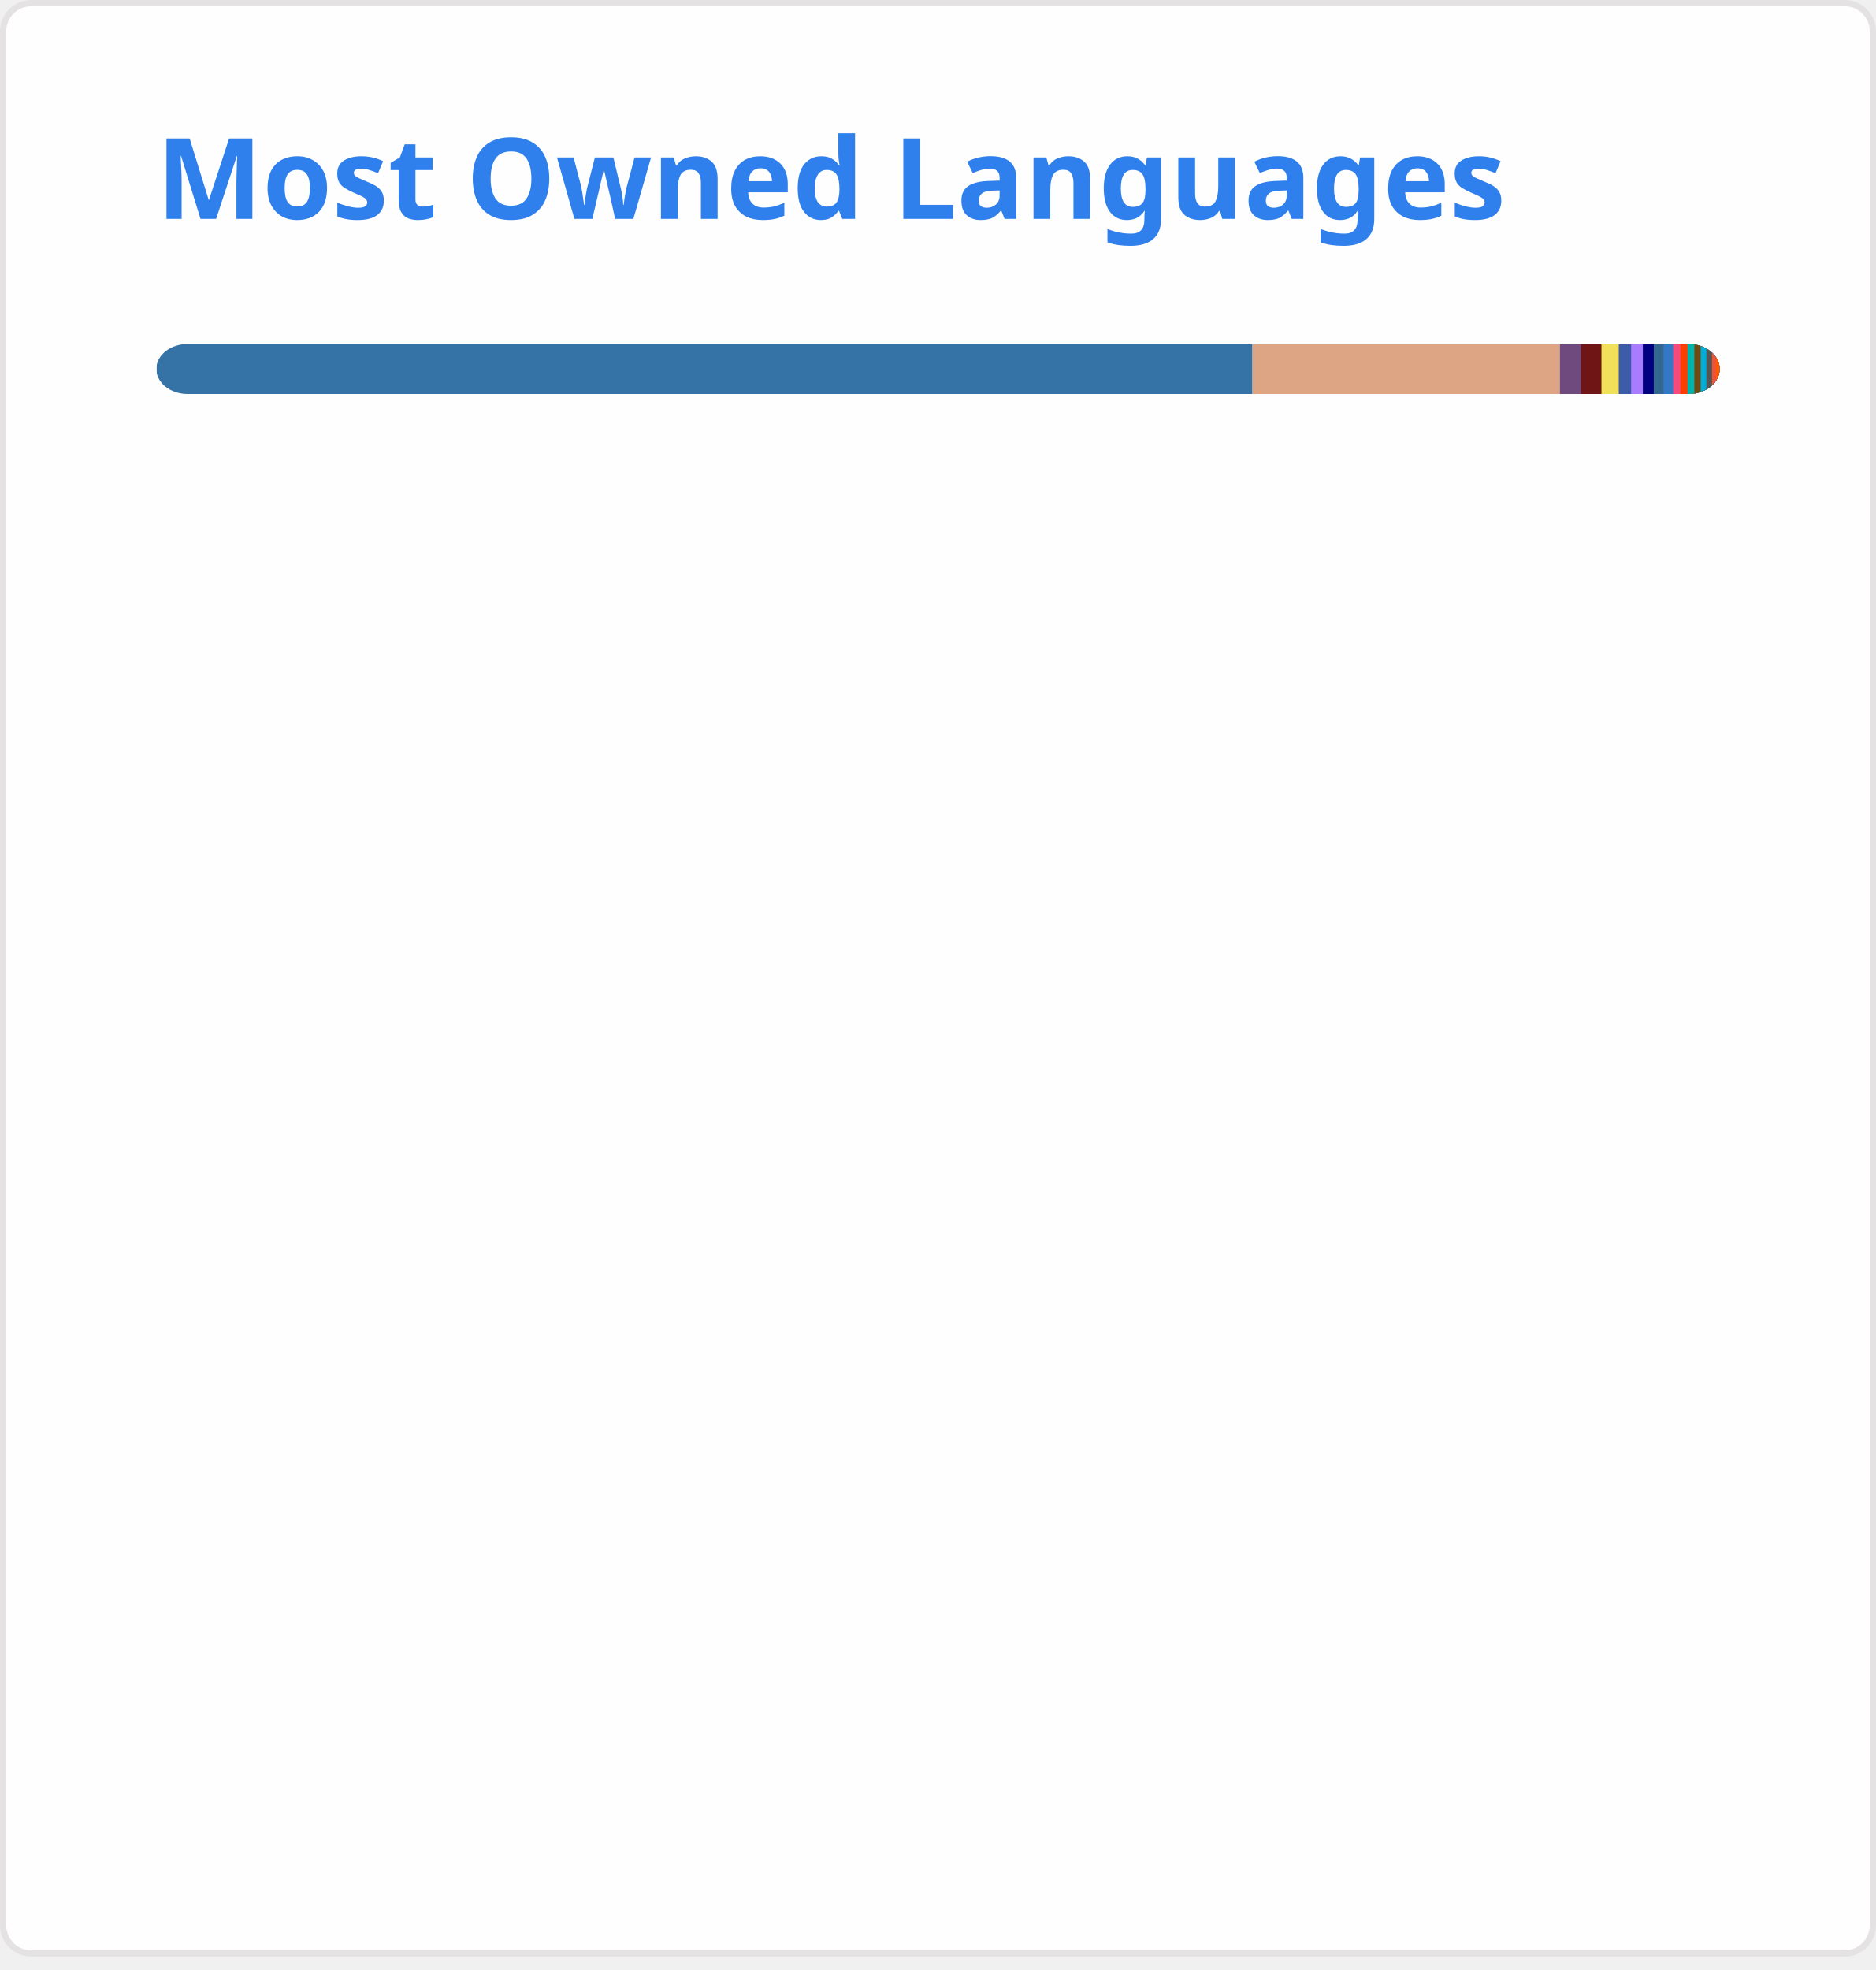
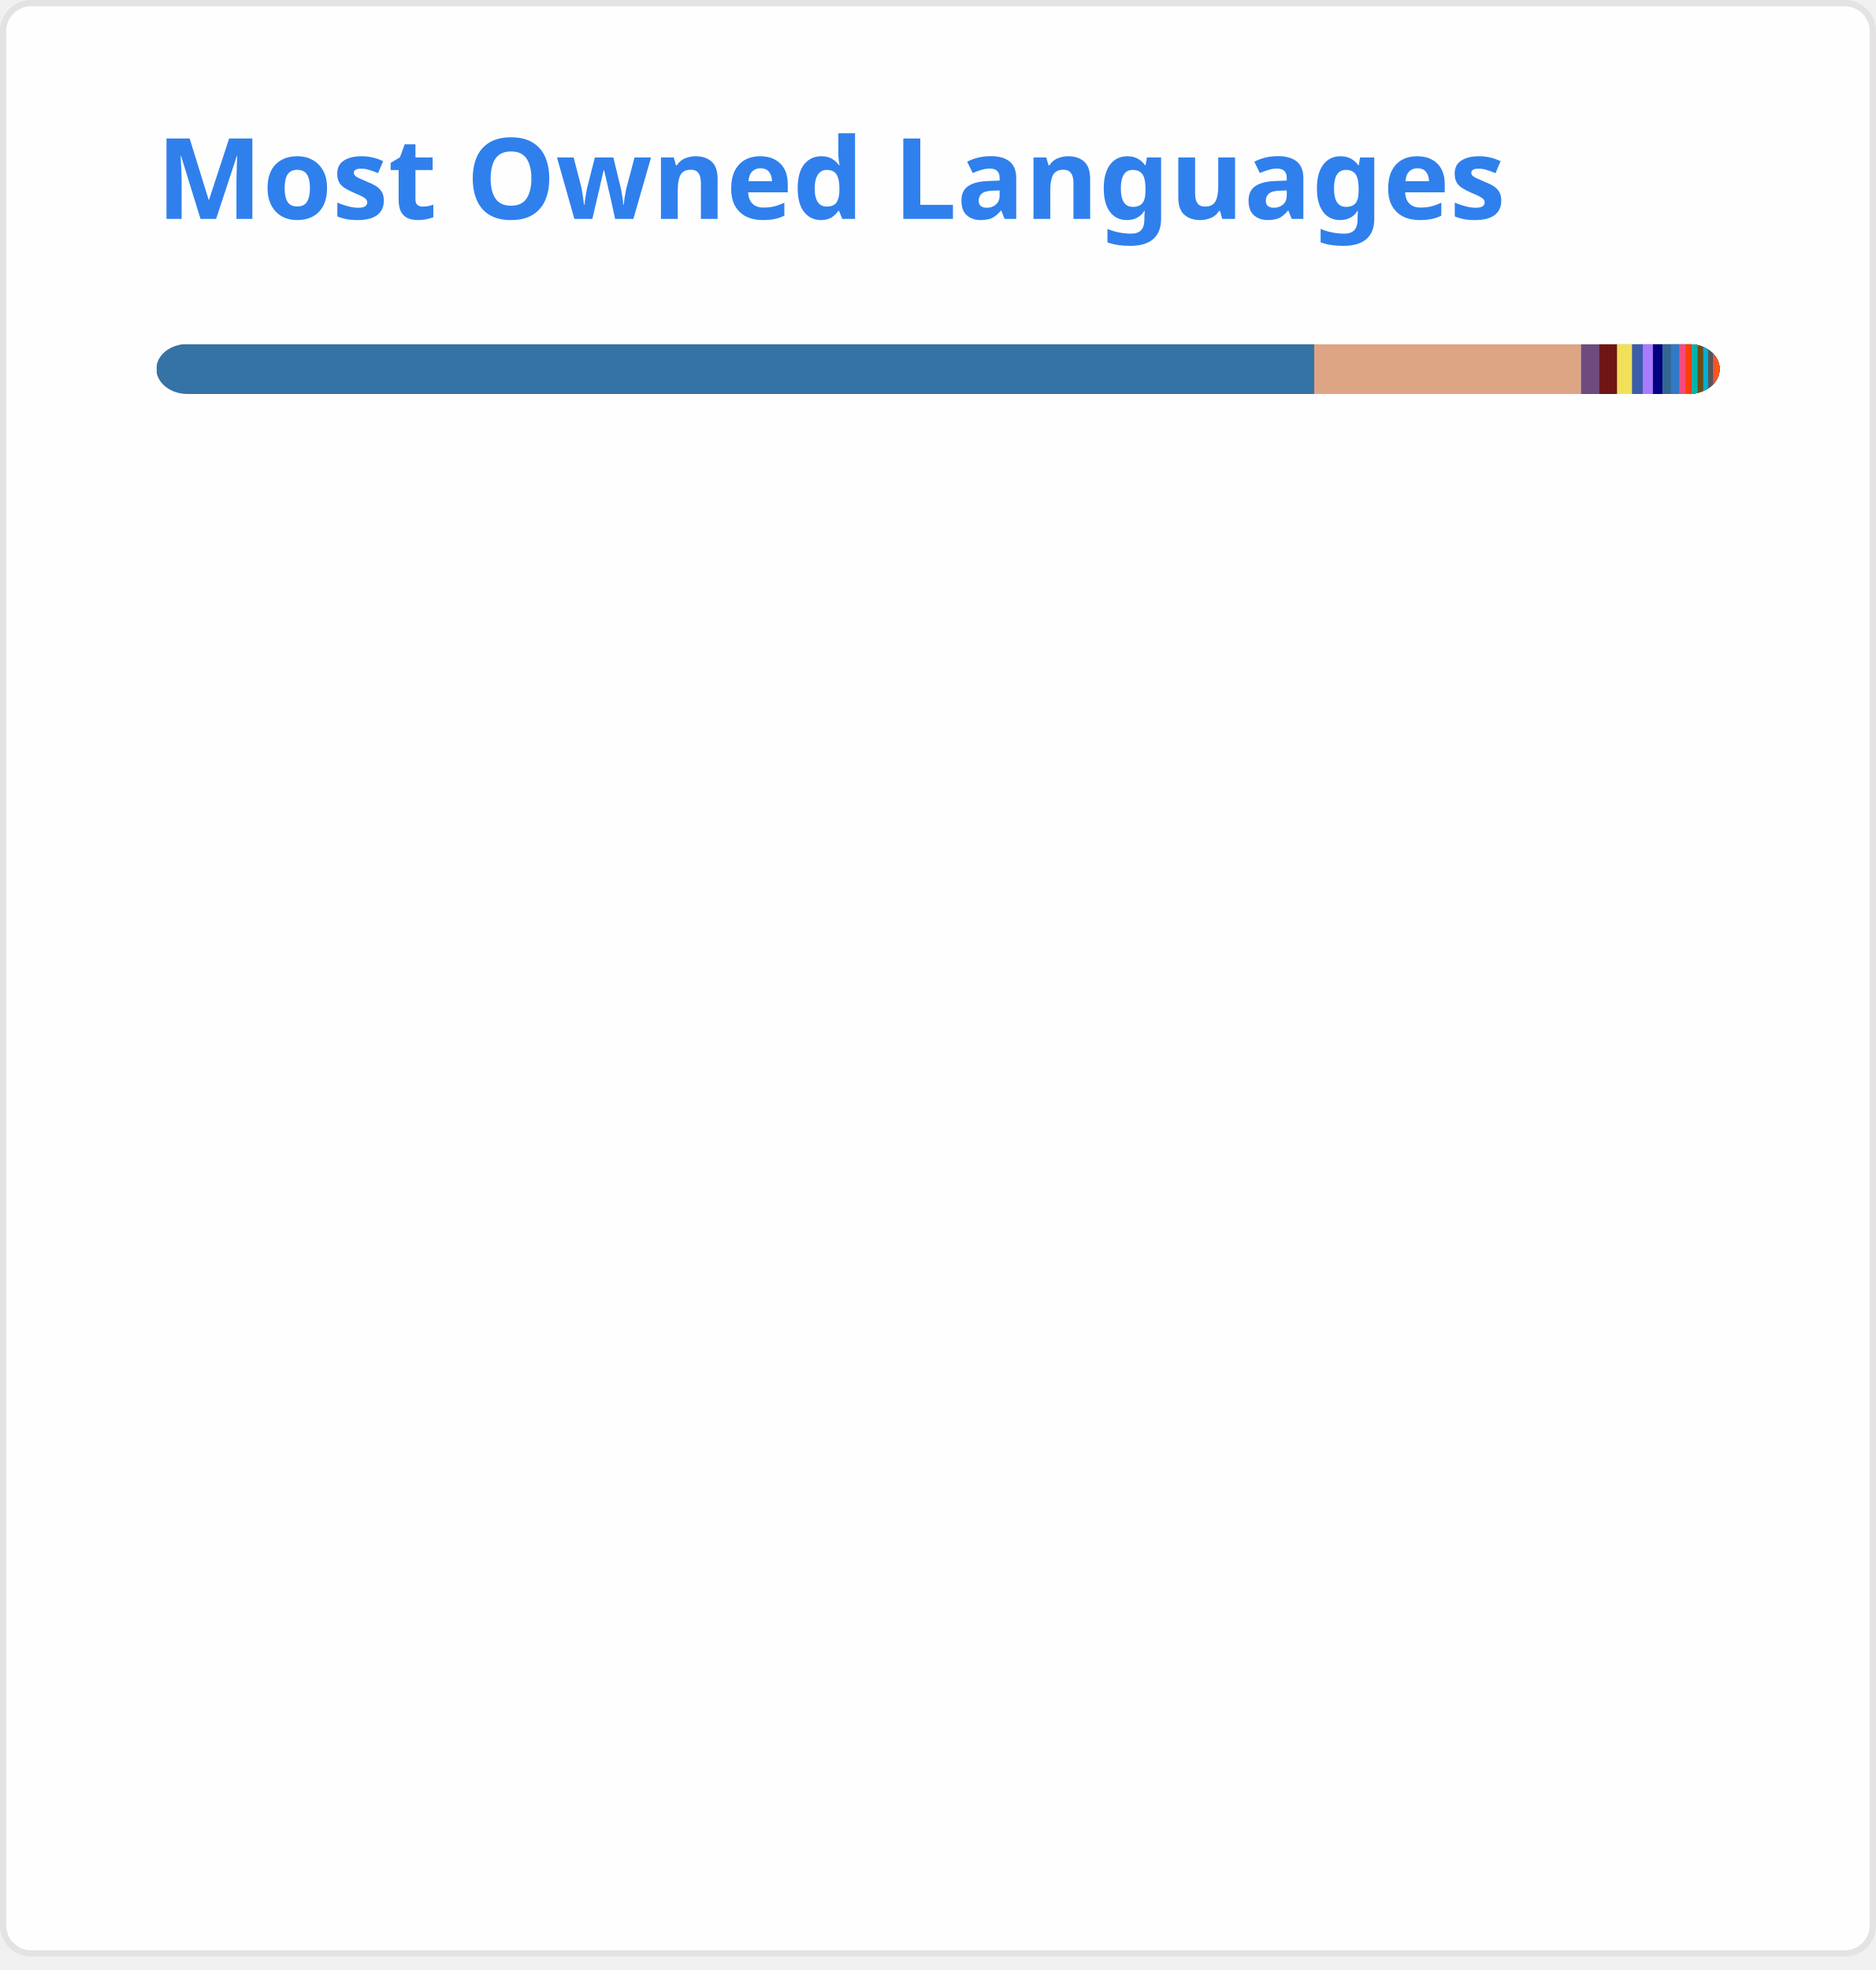
<svg xmlns="http://www.w3.org/2000/svg" width="300" height="315" viewBox="0 0 300 315" fill="none" role="img" aria-labelledby="descId">
  <style>
.header {
font: 600 18px 'Segoe UI', Ubuntu, Sans-Serif;
fill: #2f80ed;
animation: fadeInAnimation 0.8s ease-in-out forwards;
}
@supports(-moz-appearance: auto) {
/* Selector detects Firefox */
.header { font-size: 15.5px; }
}

@keyframes slideInAnimation {
from {
width: 0;
}
to {
width: calc(100%-100px);
}
}
@keyframes growWidthAnimation {
from {
width: 0;
}
to {
width: 100%;
}
}
.stat {
font: 600 14px 'Segoe UI', Ubuntu, "Helvetica Neue", Sans-Serif; fill: #434d58;
}
@supports(-moz-appearance: auto) {
/* Selector detects Firefox */
.stat { font-size:12px; }
}
.bold { font-weight: 700 }
.lang-name {
font: 400 11px "Segoe UI", Ubuntu, Sans-Serif;
fill: #434d58;
}
.stagger {
opacity: 0;
animation: fadeInAnimation 0.3s ease-in-out forwards;
}
#rect-mask rect{
animation: slideInAnimation 1s ease-in-out forwards;
}
.lang-progress{
animation: growWidthAnimation 0.6s ease-in-out forwards;
}



/* Animations */
@keyframes scaleInAnimation {
from {
transform: translate(-5px, 5px) scale(0);
}
to {
transform: translate(-5px, 5px) scale(1);
}
}
@keyframes fadeInAnimation {
from {
opacity: 0;
}
to {
opacity: 1;
}
}


</style>
  <rect data-testid="card-bg" x="0.5" y="0.5" rx="4.5" height="99%" stroke="#e4e2e2" width="299" fill="#fffefe" stroke-opacity="1" />
  <g data-testid="card-title" transform="translate(25, 35)">
    <g transform="translate(0, 0)">
      <text x="0" y="0" class="header" data-testid="header">Most Owned Languages</text>
    </g>
  </g>
  <g data-testid="main-card-body" transform="translate(0, 55)">
    <svg data-testid="lang-items" x="25">
      <mask id="rect-mask">
        <rect x="0" y="0" width="250" height="8" fill="white" rx="5" />
      </mask>
-       <rect mask="url(#rect-mask)" data-testid="lang-progress" x="0" y="0" width="175.29" height="8" fill="#3572A5" />
-       <rect mask="url(#rect-mask)" data-testid="lang-progress" x="175.29" y="0" width="49.15" height="8" fill="#dea584" />
-       <rect mask="url(#rect-mask)" data-testid="lang-progress" x="224.44" y="0" width="13.39" height="8" fill="#6e4a7e" />
-       <rect mask="url(#rect-mask)" data-testid="lang-progress" x="227.83" y="0" width="13.27" height="8" fill="#701516" />
-       <rect mask="url(#rect-mask)" data-testid="lang-progress" x="231.1" y="0" width="12.77" height="8" fill="#f1e05a" />
-       <rect mask="url(#rect-mask)" data-testid="lang-progress" x="233.87" y="0" width="11.98" height="8" fill="#3c5caa" />
-       <rect mask="url(#rect-mask)" data-testid="lang-progress" x="235.85" y="0" width="11.87" height="8" fill="#A97BFF" />
-       <rect mask="url(#rect-mask)" data-testid="lang-progress" x="237.72" y="0" width="11.74" height="8" fill="#000080" />
-       <rect mask="url(#rect-mask)" data-testid="lang-progress" x="239.46" y="0" width="11.57" height="8" fill="#336790" />
-       <rect mask="url(#rect-mask)" data-testid="lang-progress" x="241.03" y="0" width="11.53" height="8" fill="#3178c6" />
-       <rect mask="url(#rect-mask)" data-testid="lang-progress" x="242.56" y="0" width="11.18" height="8" fill="#f34b7d" />
-       <rect mask="url(#rect-mask)" data-testid="lang-progress" x="243.74" y="0" width="11.12" height="8" fill="#ff3e00" />
-       <rect mask="url(#rect-mask)" data-testid="lang-progress" x="244.86" y="0" width="11.09" height="8" fill="#00B4AB" />
-       <rect mask="url(#rect-mask)" data-testid="lang-progress" x="245.95" y="0" width="11.02" height="8" fill="#6E4C13" />
-       <rect mask="url(#rect-mask)" data-testid="lang-progress" x="246.97" y="0" width="10.91" height="8" fill="#00ADD8" />
-       <rect mask="url(#rect-mask)" data-testid="lang-progress" x="247.88" y="0" width="10.9" height="8" fill="#555555" />
-       <rect mask="url(#rect-mask)" data-testid="lang-progress" x="248.78" y="0" width="10.63" height="8" fill="#F05138" />
-       <rect mask="url(#rect-mask)" data-testid="lang-progress" x="249.41" y="0" width="10.59" height="8" fill="#ff5a03" />
+       <rect mask="url(#rect-mask)" data-testid="lang-progress" x="0" y="0" width="185.17" height="8" fill="#3572A5" />
+       <rect mask="url(#rect-mask)" data-testid="lang-progress" x="185.17" y="0" width="42.65" height="8" fill="#dea584" />
+       <rect mask="url(#rect-mask)" data-testid="lang-progress" x="227.82" y="0" width="12.94" height="8" fill="#6e4a7e" />
+       <rect mask="url(#rect-mask)" data-testid="lang-progress" x="230.76" y="0" width="12.83" height="8" fill="#701516" />
+       <rect mask="url(#rect-mask)" data-testid="lang-progress" x="233.59" y="0" width="12.4" height="8" fill="#f1e05a" />
+       <rect mask="url(#rect-mask)" data-testid="lang-progress" x="235.99" y="0" width="11.72" height="8" fill="#3c5caa" />
+       <rect mask="url(#rect-mask)" data-testid="lang-progress" x="237.71" y="0" width="11.62" height="8" fill="#A97BFF" />
+       <rect mask="url(#rect-mask)" data-testid="lang-progress" x="239.33" y="0" width="11.51" height="8" fill="#000080" />
+       <rect mask="url(#rect-mask)" data-testid="lang-progress" x="240.84" y="0" width="11.37" height="8" fill="#336790" />
+       <rect mask="url(#rect-mask)" data-testid="lang-progress" x="242.21" y="0" width="11.33" height="8" fill="#3178c6" />
+       <rect mask="url(#rect-mask)" data-testid="lang-progress" x="243.54" y="0" width="11.02" height="8" fill="#f34b7d" />
+       <rect mask="url(#rect-mask)" data-testid="lang-progress" x="244.56" y="0" width="10.97" height="8" fill="#ff3e00" />
+       <rect mask="url(#rect-mask)" data-testid="lang-progress" x="245.53" y="0" width="10.95" height="8" fill="#00B4AB" />
+       <rect mask="url(#rect-mask)" data-testid="lang-progress" x="246.48" y="0" width="10.89" height="8" fill="#6E4C13" />
+       <rect mask="url(#rect-mask)" data-testid="lang-progress" x="247.37" y="0" width="10.79" height="8" fill="#00ADD8" />
+       <rect mask="url(#rect-mask)" data-testid="lang-progress" x="248.16" y="0" width="10.78" height="8" fill="#555555" />
+       <rect mask="url(#rect-mask)" data-testid="lang-progress" x="248.94" y="0" width="10.54" height="8" fill="#F05138" />
+       <rect mask="url(#rect-mask)" data-testid="lang-progress" x="249.48" y="0" width="10.51" height="8" fill="#ff5a03" />
      <g transform="translate(0, 25)">
        <g transform="translate(0, 0)">
          <g transform="translate(0, 0)">
            <g class="stagger" style="animation-delay: 450ms">
              <circle cx="5" cy="6" r="5" fill="#3572A5" />
              <text data-testid="lang-name" x="15" y="10" class="lang-name">
- Python 5.2 MB
+ Python 6.3 MB
</text>
            </g>
          </g>
          <g transform="translate(0, 25)">
            <g class="stagger" style="animation-delay: 600ms">
              <circle cx="5" cy="6" r="5" fill="#dea584" />
              <text data-testid="lang-name" x="15" y="10" class="lang-name">
Rust 1.5 MB
</text>
            </g>
          </g>
          <g transform="translate(0, 50)">
            <g class="stagger" style="animation-delay: 750ms">
              <circle cx="5" cy="6" r="5" fill="#6e4a7e" />
              <text data-testid="lang-name" x="15" y="10" class="lang-name">
Elixir 103.3 KB
</text>
            </g>
          </g>
          <g transform="translate(0, 75)">
            <g class="stagger" style="animation-delay: 900ms">
              <circle cx="5" cy="6" r="5" fill="#701516" />
              <text data-testid="lang-name" x="15" y="10" class="lang-name">
Ruby 99.5 KB
</text>
            </g>
          </g>
          <g transform="translate(0, 100)">
            <g class="stagger" style="animation-delay: 1050ms">
              <circle cx="5" cy="6" r="5" fill="#f1e05a" />
              <text data-testid="lang-name" x="15" y="10" class="lang-name">
JavaScript 84.2 KB
</text>
            </g>
          </g>
          <g transform="translate(0, 125)">
            <g class="stagger" style="animation-delay: 1200ms">
              <circle cx="5" cy="6" r="5" fill="#3c5caa" />
              <text data-testid="lang-name" x="15" y="10" class="lang-name">
Racket 60.4 KB
</text>
            </g>
          </g>
          <g transform="translate(0, 150)">
            <g class="stagger" style="animation-delay: 1350ms">
              <circle cx="5" cy="6" r="5" fill="#A97BFF" />
              <text data-testid="lang-name" x="15" y="10" class="lang-name">
Kotlin 56.9 KB
</text>
            </g>
          </g>
          <g transform="translate(0, 175)">
            <g class="stagger" style="animation-delay: 1500ms">
              <circle cx="5" cy="6" r="5" fill="#000080" />
              <text data-testid="lang-name" x="15" y="10" class="lang-name">
Lua 53.1 KB
</text>
            </g>
          </g>
          <g transform="translate(0, 200)">
            <g class="stagger" style="animation-delay: 1650ms">
              <circle cx="5" cy="6" r="5" fill="#336790" />
              <text data-testid="lang-name" x="15" y="10" class="lang-name">
PLpgSQL 47.9 KB
</text>
            </g>
          </g>
        </g>
        <g transform="translate(150, 0)">
          <g transform="translate(0, 0)">
            <g class="stagger" style="animation-delay: 450ms">
              <circle cx="5" cy="6" r="5" fill="#3178c6" />
              <text data-testid="lang-name" x="15" y="10" class="lang-name">
TypeScript 46.6 KB
</text>
            </g>
          </g>
          <g transform="translate(0, 25)">
            <g class="stagger" style="animation-delay: 600ms">
              <circle cx="5" cy="6" r="5" fill="#f34b7d" />
              <text data-testid="lang-name" x="15" y="10" class="lang-name">
C++ 35.9 KB
</text>
            </g>
          </g>
          <g transform="translate(0, 50)">
            <g class="stagger" style="animation-delay: 750ms">
              <circle cx="5" cy="6" r="5" fill="#ff3e00" />
              <text data-testid="lang-name" x="15" y="10" class="lang-name">
Svelte 34.2 KB
</text>
            </g>
          </g>
          <g transform="translate(0, 75)">
            <g class="stagger" style="animation-delay: 900ms">
              <circle cx="5" cy="6" r="5" fill="#00B4AB" />
              <text data-testid="lang-name" x="15" y="10" class="lang-name">
Dart 33.2 KB
</text>
            </g>
          </g>
          <g transform="translate(0, 100)">
            <g class="stagger" style="animation-delay: 1050ms">
              <circle cx="5" cy="6" r="5" fill="#6E4C13" />
              <text data-testid="lang-name" x="15" y="10" class="lang-name">
Assembly 31.1 KB
</text>
            </g>
          </g>
          <g transform="translate(0, 125)">
            <g class="stagger" style="animation-delay: 1200ms">
              <circle cx="5" cy="6" r="5" fill="#00ADD8" />
              <text data-testid="lang-name" x="15" y="10" class="lang-name">
Go 27.8 KB
</text>
            </g>
          </g>
          <g transform="translate(0, 150)">
            <g class="stagger" style="animation-delay: 1350ms">
              <circle cx="5" cy="6" r="5" fill="#555555" />
              <text data-testid="lang-name" x="15" y="10" class="lang-name">
C 27.5 KB
</text>
            </g>
          </g>
          <g transform="translate(0, 175)">
            <g class="stagger" style="animation-delay: 1500ms">
              <circle cx="5" cy="6" r="5" fill="#F05138" />
              <text data-testid="lang-name" x="15" y="10" class="lang-name">
Swift 19.1 KB
</text>
            </g>
          </g>
          <g transform="translate(0, 200)">
            <g class="stagger" style="animation-delay: 1650ms">
              <circle cx="5" cy="6" r="5" fill="#ff5a03" />
              <text data-testid="lang-name" x="15" y="10" class="lang-name">
Astro 17.8 KB
</text>
            </g>
          </g>
        </g>
      </g>
    </svg>
  </g>
</svg>
